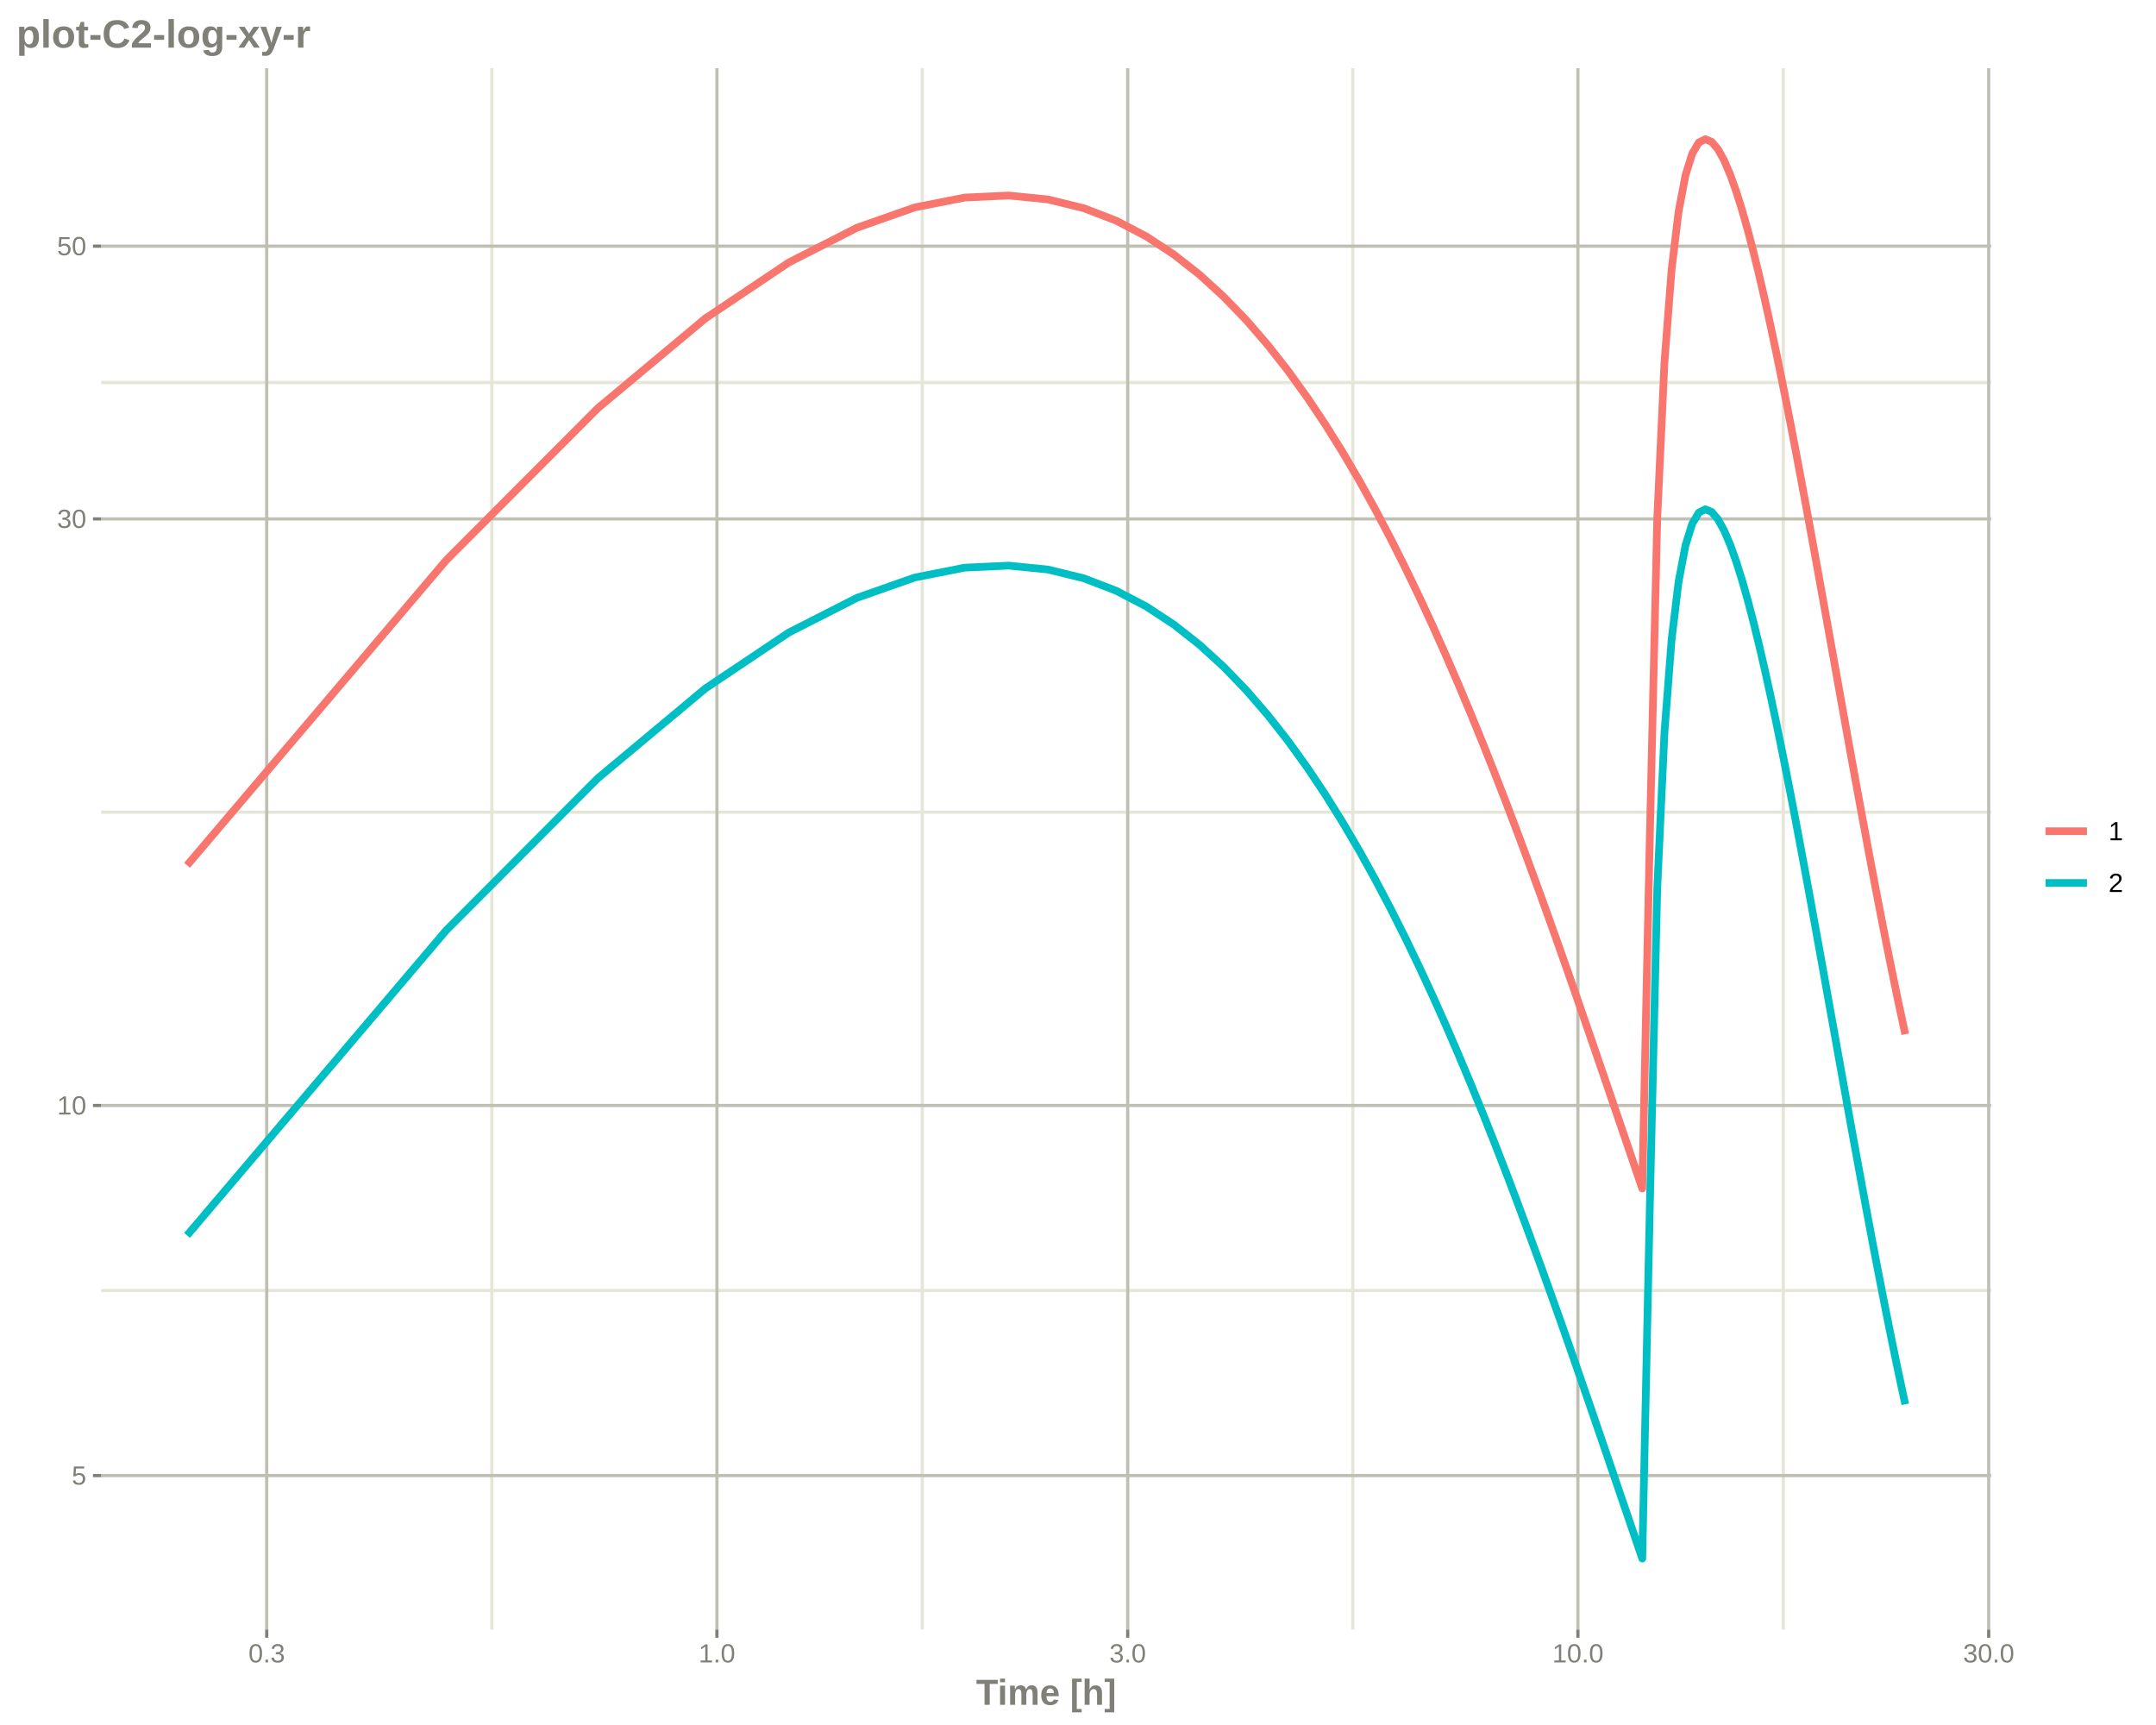
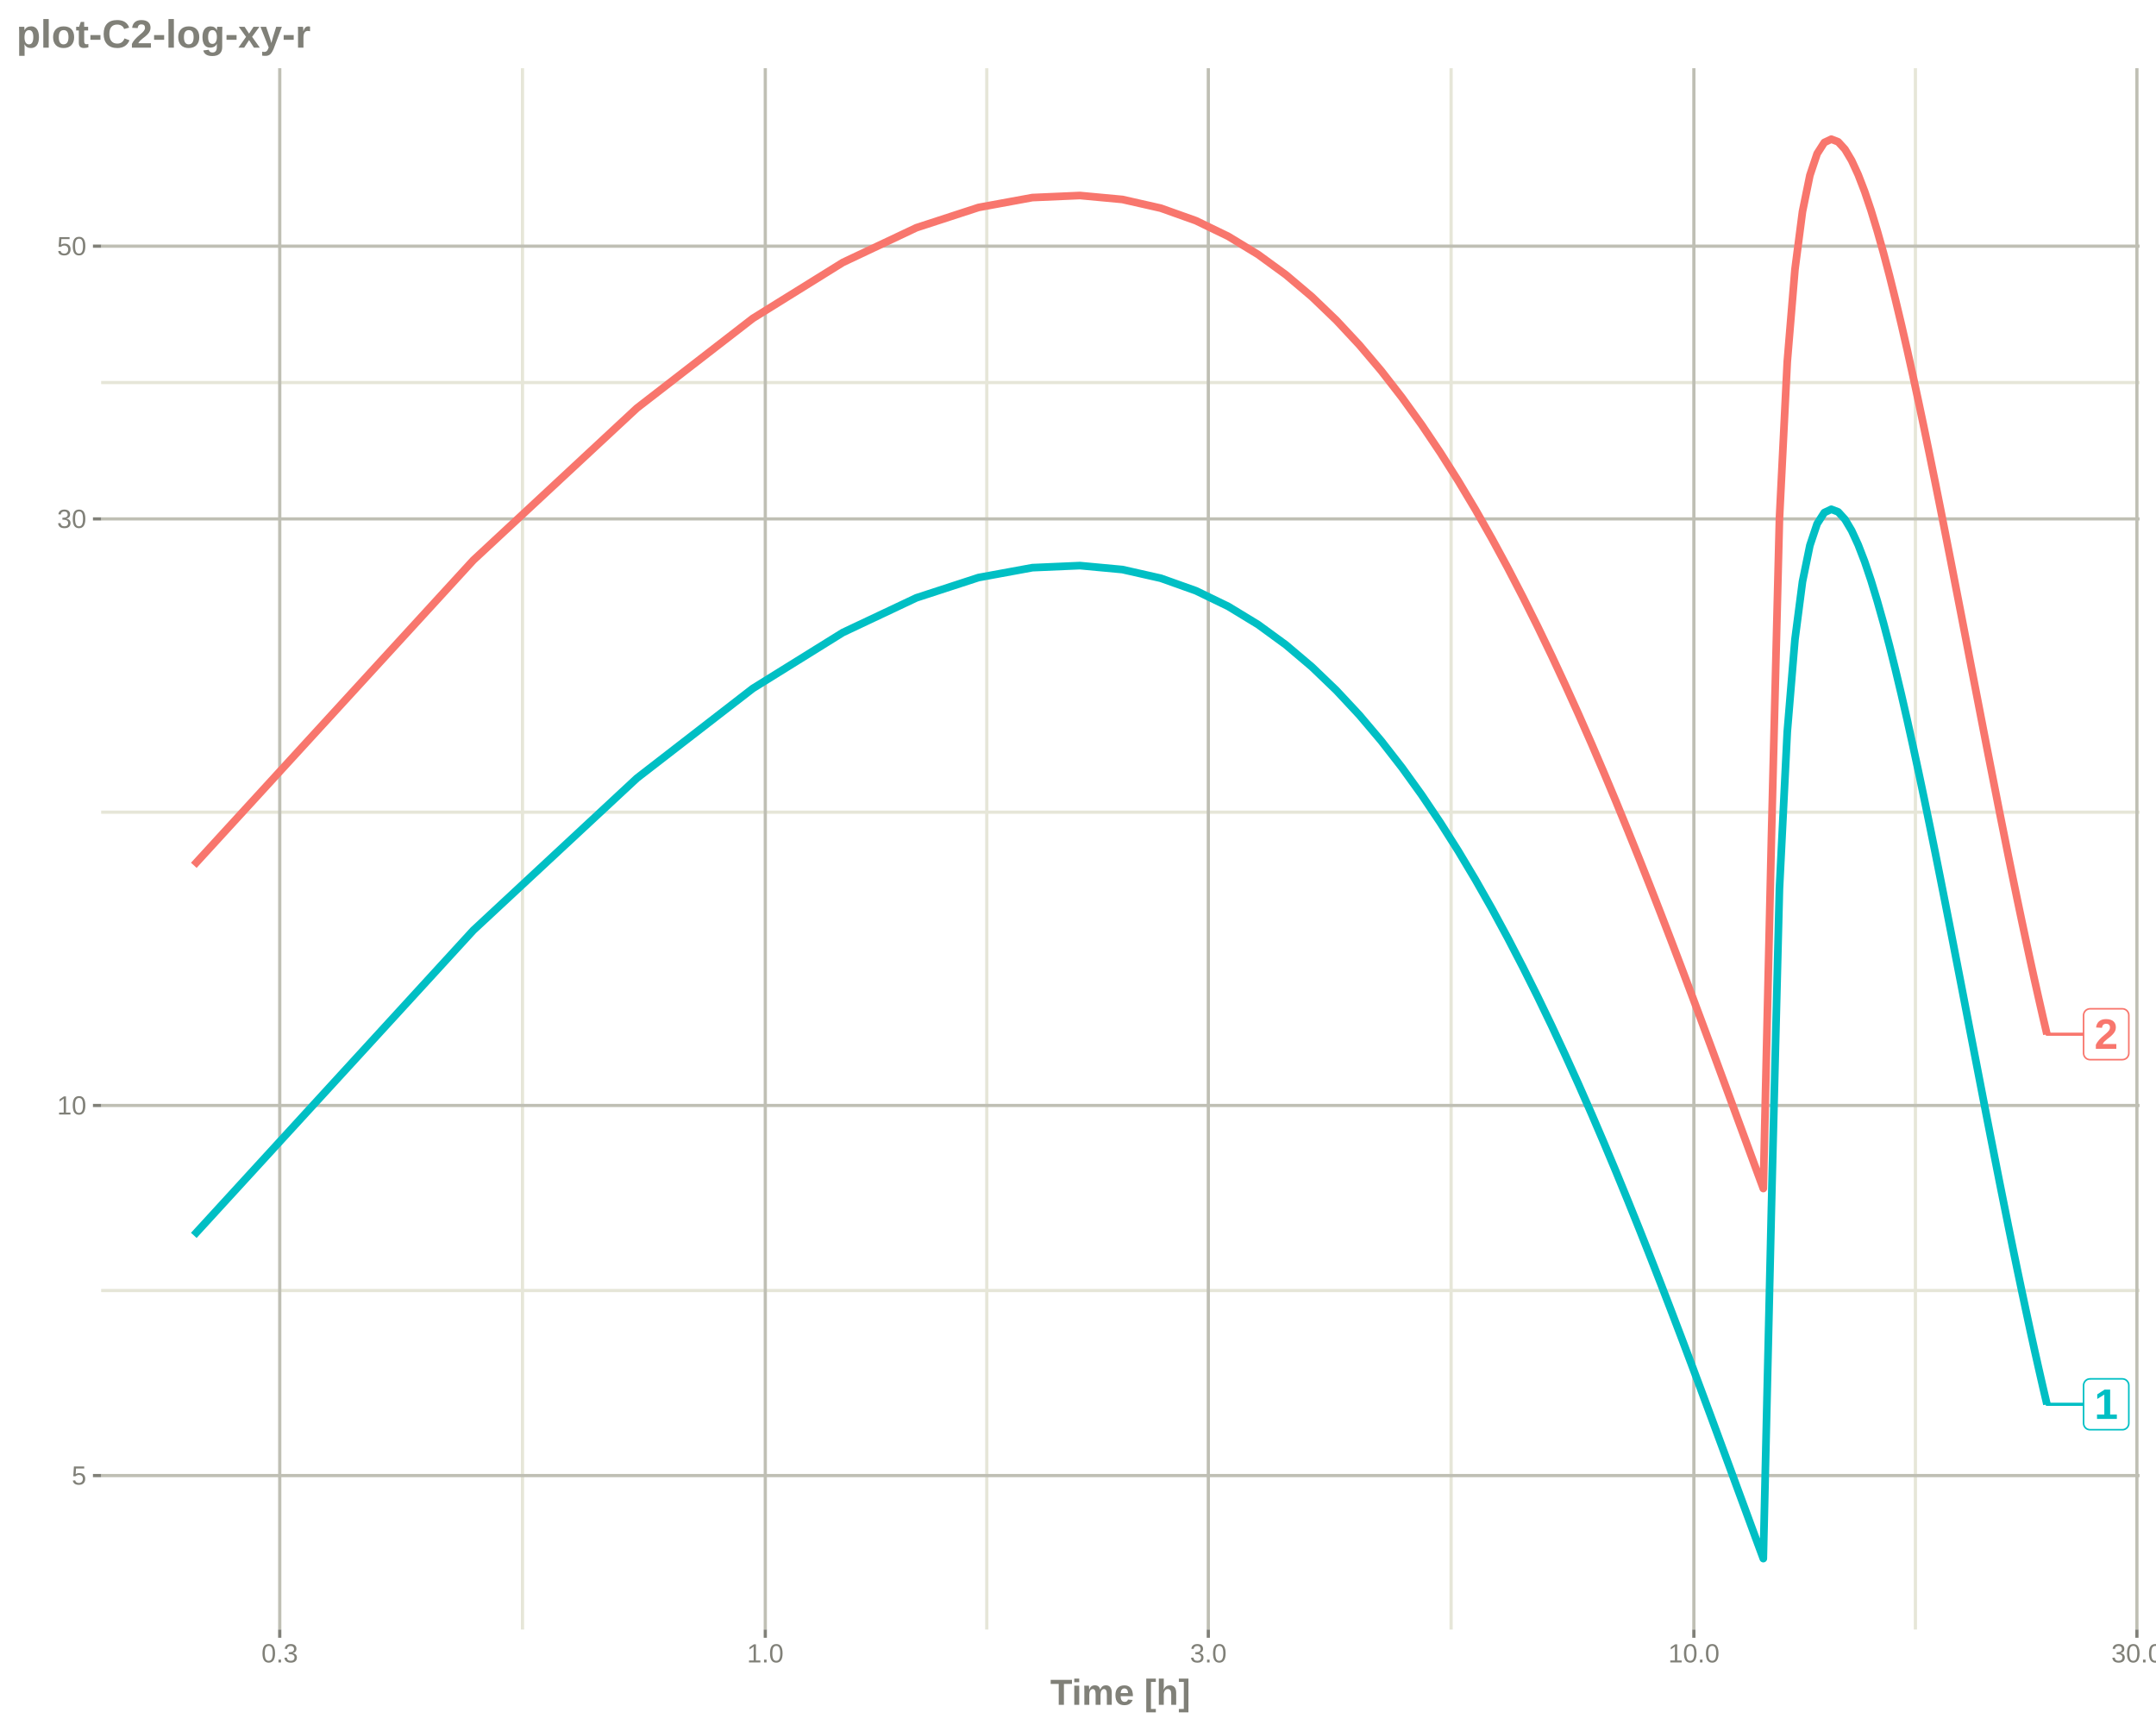
<svg xmlns="http://www.w3.org/2000/svg" viewBox="0 0 720.00 576.00">
  <defs>
    <style type="text/css">
    line, polyline, polygon, path, rect, circle {
      fill: none;
      stroke: #000000;
      stroke-linecap: round;
      stroke-linejoin: round;
      stroke-miterlimit: 10.00;
    }
  </style>
  </defs>
  <rect width="100%" height="100%" style="stroke: none; fill: #FFFFFF;" />
  <rect x="0.00" y="0.00" width="720.00" height="576.00" style="stroke-width: 1.07; stroke: #FFFFFF; fill: #FFFFFF;" />
  <defs>
-     <clipPath id="cpMzMuNzh8NjY0Ljk1fDU0NC4xM3wyMi43Nw==">
-       <rect x="33.78" y="22.77" width="631.18" height="521.36" />
+     <clipPath id="cpMzMuNzh8NzE0LjUyfDU0NC4xM3wyMi43Nw==">
+       <rect x="33.78" y="22.77" width="680.74" height="521.36" />
    </clipPath>
  </defs>
-   <rect x="33.78" y="22.77" width="631.18" height="521.36" style="stroke-width: 1.07; stroke: none; fill: #FFFFFF;" clip-path="url(#cpMzMuNzh8NjY0Ljk1fDU0NC4xM3wyMi43Nw==)" />
-   <polyline points="33.78,430.92 664.95,430.92 " style="stroke-width: 1.07; stroke: #E6E6D8; stroke-linecap: butt;" clip-path="url(#cpMzMuNzh8NjY0Ljk1fDU0NC4xM3wyMi43Nw==)" />
-   <polyline points="33.78,271.20 664.95,271.20 " style="stroke-width: 1.07; stroke: #E6E6D8; stroke-linecap: butt;" clip-path="url(#cpMzMuNzh8NjY0Ljk1fDU0NC4xM3wyMi43Nw==)" />
-   <polyline points="33.78,127.73 664.95,127.73 " style="stroke-width: 1.07; stroke: #E6E6D8; stroke-linecap: butt;" clip-path="url(#cpMzMuNzh8NjY0Ljk1fDU0NC4xM3wyMi43Nw==)" />
-   <polyline points="164.25,544.13 164.25,22.77 " style="stroke-width: 1.07; stroke: #E6E6D8; stroke-linecap: butt;" clip-path="url(#cpMzMuNzh8NjY0Ljk1fDU0NC4xM3wyMi43Nw==)" />
-   <polyline points="308.01,544.13 308.01,22.77 " style="stroke-width: 1.07; stroke: #E6E6D8; stroke-linecap: butt;" clip-path="url(#cpMzMuNzh8NjY0Ljk1fDU0NC4xM3wyMi43Nw==)" />
-   <polyline points="451.77,544.13 451.77,22.77 " style="stroke-width: 1.07; stroke: #E6E6D8; stroke-linecap: butt;" clip-path="url(#cpMzMuNzh8NjY0Ljk1fDU0NC4xM3wyMi43Nw==)" />
-   <polyline points="595.53,544.13 595.53,22.77 " style="stroke-width: 1.07; stroke: #E6E6D8; stroke-linecap: butt;" clip-path="url(#cpMzMuNzh8NjY0Ljk1fDU0NC4xM3wyMi43Nw==)" />
-   <polyline points="33.78,492.71 664.95,492.71 " style="stroke-width: 1.07; stroke: #BFBFB4; stroke-linecap: butt;" clip-path="url(#cpMzMuNzh8NjY0Ljk1fDU0NC4xM3wyMi43Nw==)" />
-   <polyline points="33.78,369.13 664.95,369.13 " style="stroke-width: 1.07; stroke: #BFBFB4; stroke-linecap: butt;" clip-path="url(#cpMzMuNzh8NjY0Ljk1fDU0NC4xM3wyMi43Nw==)" />
-   <polyline points="33.78,173.27 664.95,173.27 " style="stroke-width: 1.07; stroke: #BFBFB4; stroke-linecap: butt;" clip-path="url(#cpMzMuNzh8NjY0Ljk1fDU0NC4xM3wyMi43Nw==)" />
-   <polyline points="33.78,82.20 664.95,82.20 " style="stroke-width: 1.07; stroke: #BFBFB4; stroke-linecap: butt;" clip-path="url(#cpMzMuNzh8NjY0Ljk1fDU0NC4xM3wyMi43Nw==)" />
-   <polyline points="89.07,544.13 89.07,22.77 " style="stroke-width: 1.07; stroke: #BFBFB4; stroke-linecap: butt;" clip-path="url(#cpMzMuNzh8NjY0Ljk1fDU0NC4xM3wyMi43Nw==)" />
-   <polyline points="239.42,544.13 239.42,22.77 " style="stroke-width: 1.07; stroke: #BFBFB4; stroke-linecap: butt;" clip-path="url(#cpMzMuNzh8NjY0Ljk1fDU0NC4xM3wyMi43Nw==)" />
-   <polyline points="376.60,544.13 376.60,22.77 " style="stroke-width: 1.07; stroke: #BFBFB4; stroke-linecap: butt;" clip-path="url(#cpMzMuNzh8NjY0Ljk1fDU0NC4xM3wyMi43Nw==)" />
-   <polyline points="526.94,544.13 526.94,22.77 " style="stroke-width: 1.07; stroke: #BFBFB4; stroke-linecap: butt;" clip-path="url(#cpMzMuNzh8NjY0Ljk1fDU0NC4xM3wyMi43Nw==)" />
-   <polyline points="664.13,544.13 664.13,22.77 " style="stroke-width: 1.07; stroke: #BFBFB4; stroke-linecap: butt;" clip-path="url(#cpMzMuNzh8NjY0Ljk1fDU0NC4xM3wyMi43Nw==)" />
-   <polyline points="62.47,288.94 149.02,187.06 199.65,136.29 235.57,106.31 263.44,87.64 286.20,76.04 305.45,69.27 322.13,65.97 336.84,65.28 349.99,66.60 361.89,69.51 372.76,73.69 382.75,78.91 392.01,84.98 400.62,91.75 408.68,99.11 416.25,106.96 423.39,115.22 430.14,123.82 436.55,132.71 442.64,141.82 448.45,151.13 454.00,160.60 459.31,170.18 464.41,179.86 469.31,189.60 474.02,199.39 478.56,209.20 482.94,219.02 487.18,228.82 491.27,238.59 495.24,248.32 499.08,257.99 502.81,267.59 506.43,277.11 509.94,286.53 513.36,295.85 516.69,305.06 519.94,314.15 523.10,323.11 526.18,331.94 529.19,340.62 532.13,349.15 535.00,357.52 537.81,365.73 540.55,373.77 543.24,381.64 545.87,389.34 548.44,396.86 550.96,279.31 553.44,173.15 555.86,120.82 558.24,89.96 560.57,70.65 562.87,58.54 565.12,51.31 567.33,47.58 569.50,46.47 571.63,47.37 573.73,49.85 575.79,53.59 577.82,58.35 579.82,63.95 581.79,70.23 583.73,77.07 585.63,84.38 587.51,92.06 589.36,100.06 591.18,108.31 592.98,116.76 594.75,125.38 596.50,134.11 598.22,142.92 599.92,151.80 601.59,160.70 603.25,169.61 604.88,178.51 606.49,187.37 608.08,196.18 609.65,204.92 611.20,213.58 612.74,222.15 614.25,230.61 615.75,238.95 617.22,247.16 618.68,255.24 620.13,263.17 621.56,270.96 622.97,278.58 624.36,286.05 625.74,293.34 627.11,300.47 628.46,307.42 629.79,314.19 631.11,320.78 632.42,327.19 633.71,333.42 635.00,339.47 636.26,345.34 " style="stroke-width: 2.56; stroke: #F8766D; stroke-linecap: butt;" clip-path="url(#cpMzMuNzh8NjY0Ljk1fDU0NC4xM3wyMi43Nw==)" />
-   <polyline points="62.47,412.51 149.02,310.64 199.65,259.86 235.57,229.88 263.44,211.21 286.20,199.62 305.45,192.85 322.13,189.55 336.84,188.86 349.99,190.18 361.89,193.08 372.76,197.26 382.75,202.48 392.01,208.55 400.62,215.33 408.68,222.69 416.25,230.54 423.39,238.80 430.14,247.40 436.55,256.28 442.64,265.40 448.45,274.71 454.00,284.17 459.31,293.76 464.41,303.43 469.31,313.18 474.02,322.97 478.56,332.78 482.94,342.59 487.18,352.39 491.27,362.16 495.24,371.89 499.08,381.56 502.81,391.16 506.43,400.68 509.94,410.11 513.36,419.43 516.69,428.64 519.94,437.73 523.10,446.69 526.18,455.51 529.19,464.19 532.13,472.72 535.00,481.09 537.81,489.30 540.55,497.35 543.24,505.22 545.87,512.92 548.44,520.43 550.96,402.88 553.44,296.72 555.86,244.40 558.24,213.53 560.57,194.23 562.87,182.12 565.12,174.89 567.33,171.16 569.50,170.05 571.63,170.94 573.73,173.42 575.79,177.17 577.82,181.93 579.82,187.53 581.79,193.81 583.73,200.65 585.63,207.95 587.51,215.64 589.36,223.64 591.18,231.89 592.98,240.34 594.75,248.95 596.50,257.68 598.22,266.50 599.92,275.37 601.59,284.28 603.25,293.19 604.88,302.08 606.49,310.95 608.08,319.75 609.65,328.50 611.20,337.16 612.74,345.72 614.25,354.18 615.75,362.52 617.22,370.74 618.68,378.82 620.13,386.75 621.56,394.53 622.97,402.16 624.36,409.62 625.74,416.92 627.11,424.04 628.46,430.99 629.79,437.76 631.11,444.36 632.42,450.77 633.71,457.00 635.00,463.05 636.26,468.91 " style="stroke-width: 2.56; stroke: #00BFC4; stroke-linecap: butt;" clip-path="url(#cpMzMuNzh8NjY0Ljk1fDU0NC4xM3wyMi43Nw==)" />
+   <rect x="33.78" y="22.77" width="680.74" height="521.36" style="stroke-width: 1.07; stroke: none; fill: #FFFFFF;" clip-path="url(#cpMzMuNzh8NzE0LjUyfDU0NC4xM3wyMi43Nw==)" />
+   <polyline points="33.78,430.92 714.52,430.92 " style="stroke-width: 1.07; stroke: #E6E6D8; stroke-linecap: butt;" clip-path="url(#cpMzMuNzh8NzE0LjUyfDU0NC4xM3wyMi43Nw==)" />
+   <polyline points="33.78,271.20 714.52,271.20 " style="stroke-width: 1.07; stroke: #E6E6D8; stroke-linecap: butt;" clip-path="url(#cpMzMuNzh8NzE0LjUyfDU0NC4xM3wyMi43Nw==)" />
+   <polyline points="33.78,127.73 714.52,127.73 " style="stroke-width: 1.07; stroke: #E6E6D8; stroke-linecap: butt;" clip-path="url(#cpMzMuNzh8NzE0LjUyfDU0NC4xM3wyMi43Nw==)" />
+   <polyline points="174.49,544.13 174.49,22.77 " style="stroke-width: 1.07; stroke: #E6E6D8; stroke-linecap: butt;" clip-path="url(#cpMzMuNzh8NzE0LjUyfDU0NC4xM3wyMi43Nw==)" />
+   <polyline points="329.54,544.13 329.54,22.77 " style="stroke-width: 1.07; stroke: #E6E6D8; stroke-linecap: butt;" clip-path="url(#cpMzMuNzh8NzE0LjUyfDU0NC4xM3wyMi43Nw==)" />
+   <polyline points="484.60,544.13 484.60,22.77 " style="stroke-width: 1.07; stroke: #E6E6D8; stroke-linecap: butt;" clip-path="url(#cpMzMuNzh8NzE0LjUyfDU0NC4xM3wyMi43Nw==)" />
+   <polyline points="639.65,544.13 639.65,22.77 " style="stroke-width: 1.07; stroke: #E6E6D8; stroke-linecap: butt;" clip-path="url(#cpMzMuNzh8NzE0LjUyfDU0NC4xM3wyMi43Nw==)" />
+   <polyline points="33.78,492.71 714.52,492.71 " style="stroke-width: 1.07; stroke: #BFBFB4; stroke-linecap: butt;" clip-path="url(#cpMzMuNzh8NzE0LjUyfDU0NC4xM3wyMi43Nw==)" />
+   <polyline points="33.78,369.13 714.52,369.13 " style="stroke-width: 1.07; stroke: #BFBFB4; stroke-linecap: butt;" clip-path="url(#cpMzMuNzh8NzE0LjUyfDU0NC4xM3wyMi43Nw==)" />
+   <polyline points="33.78,173.27 714.52,173.27 " style="stroke-width: 1.07; stroke: #BFBFB4; stroke-linecap: butt;" clip-path="url(#cpMzMuNzh8NzE0LjUyfDU0NC4xM3wyMi43Nw==)" />
+   <polyline points="33.78,82.20 714.52,82.20 " style="stroke-width: 1.07; stroke: #BFBFB4; stroke-linecap: butt;" clip-path="url(#cpMzMuNzh8NzE0LjUyfDU0NC4xM3wyMi43Nw==)" />
+   <polyline points="93.42,544.13 93.42,22.77 " style="stroke-width: 1.07; stroke: #BFBFB4; stroke-linecap: butt;" clip-path="url(#cpMzMuNzh8NzE0LjUyfDU0NC4xM3wyMi43Nw==)" />
+   <polyline points="255.57,544.13 255.57,22.77 " style="stroke-width: 1.07; stroke: #BFBFB4; stroke-linecap: butt;" clip-path="url(#cpMzMuNzh8NzE0LjUyfDU0NC4xM3wyMi43Nw==)" />
+   <polyline points="403.52,544.13 403.52,22.77 " style="stroke-width: 1.07; stroke: #BFBFB4; stroke-linecap: butt;" clip-path="url(#cpMzMuNzh8NzE0LjUyfDU0NC4xM3wyMi43Nw==)" />
+   <polyline points="565.67,544.13 565.67,22.77 " style="stroke-width: 1.07; stroke: #BFBFB4; stroke-linecap: butt;" clip-path="url(#cpMzMuNzh8NzE0LjUyfDU0NC4xM3wyMi43Nw==)" />
+   <polyline points="713.63,544.13 713.63,22.77 " style="stroke-width: 1.07; stroke: #BFBFB4; stroke-linecap: butt;" clip-path="url(#cpMzMuNzh8NzE0LjUyfDU0NC4xM3wyMi43Nw==)" />
+   <polyline points="64.72,288.94 158.07,187.06 212.68,136.29 251.42,106.31 281.47,87.64 306.03,76.04 326.79,69.27 344.77,65.97 360.64,65.28 374.82,66.60 387.66,69.51 399.38,73.69 410.16,78.91 420.14,84.98 429.43,91.75 438.12,99.11 446.29,106.96 453.99,115.22 461.27,123.82 468.18,132.71 474.75,141.82 481.01,151.13 487.00,160.60 492.73,170.18 498.23,179.86 503.51,189.60 508.59,199.39 513.49,209.20 518.22,219.02 522.78,228.82 527.20,238.59 531.48,248.32 535.62,257.99 539.64,267.59 543.54,277.11 547.34,286.53 551.03,295.85 554.62,305.06 558.12,314.15 561.53,323.11 564.85,331.94 568.10,340.62 571.27,349.15 574.36,357.52 577.39,365.73 580.35,373.77 583.25,381.64 586.08,389.34 588.86,396.86 591.58,279.31 594.25,173.15 596.86,120.82 599.43,89.96 601.94,70.65 604.42,58.54 606.84,51.31 609.23,47.58 611.57,46.47 613.87,47.37 616.13,49.85 618.36,53.59 620.55,58.35 622.71,63.95 624.83,70.23 626.91,77.07 628.97,84.38 631.00,92.06 632.99,100.06 634.96,108.31 636.90,116.76 638.81,125.38 640.69,134.11 642.55,142.92 644.38,151.80 646.19,160.70 647.97,169.61 649.73,178.51 651.47,187.37 653.18,196.18 654.88,204.92 656.55,213.58 658.20,222.15 659.84,230.61 661.45,238.95 663.04,247.16 664.62,255.24 666.18,263.17 667.71,270.96 669.24,278.58 670.74,286.05 672.23,293.34 673.70,300.47 675.16,307.42 676.60,314.19 678.02,320.78 679.43,327.19 680.83,333.42 682.21,339.47 683.58,345.34 " style="stroke-width: 2.56; stroke: #F8766D; stroke-linecap: butt;" clip-path="url(#cpMzMuNzh8NzE0LjUyfDU0NC4xM3wyMi43Nw==)" />
+   <polyline points="64.72,412.51 158.07,310.64 212.68,259.86 251.42,229.88 281.47,211.21 306.03,199.62 326.79,192.85 344.77,189.55 360.64,188.86 374.82,190.18 387.66,193.08 399.38,197.26 410.16,202.48 420.14,208.55 429.43,215.33 438.12,222.69 446.29,230.54 453.99,238.80 461.27,247.40 468.18,256.28 474.75,265.40 481.01,274.71 487.00,284.17 492.73,293.76 498.23,303.43 503.51,313.18 508.59,322.97 513.49,332.78 518.22,342.59 522.78,352.39 527.20,362.16 531.48,371.89 535.62,381.56 539.64,391.16 543.54,400.68 547.34,410.11 551.03,419.43 554.62,428.64 558.12,437.73 561.53,446.69 564.85,455.51 568.10,464.19 571.27,472.72 574.36,481.09 577.39,489.30 580.35,497.35 583.25,505.22 586.08,512.92 588.86,520.43 591.58,402.88 594.25,296.72 596.86,244.40 599.43,213.53 601.94,194.23 604.42,182.12 606.84,174.89 609.23,171.16 611.57,170.05 613.87,170.94 616.13,173.42 618.36,177.17 620.55,181.93 622.71,187.53 624.83,193.81 626.91,200.65 628.97,207.95 631.00,215.64 632.99,223.64 634.96,231.89 636.90,240.34 638.81,248.95 640.69,257.68 642.55,266.50 644.38,275.37 646.19,284.28 647.97,293.19 649.73,302.08 651.47,310.95 653.18,319.75 654.88,328.50 656.55,337.16 658.20,345.72 659.84,354.18 661.45,362.52 663.04,370.74 664.62,378.82 666.18,386.75 667.71,394.53 669.24,402.16 670.74,409.62 672.23,416.92 673.70,424.04 675.16,430.99 676.60,437.76 678.02,444.36 679.43,450.77 680.83,457.00 682.21,463.05 683.58,468.91 " style="stroke-width: 2.56; stroke: #00BFC4; stroke-linecap: butt;" clip-path="url(#cpMzMuNzh8NzE0LjUyfDU0NC4xM3wyMi43Nw==)" />
+   <line x1="695.81" y1="468.91" x2="683.58" y2="468.91" style="stroke-width: 1.07; stroke: #00BFC4;" clip-path="url(#cpMzMuNzh8NzE0LjUyfDU0NC4xM3wyMi43Nw==)" />
+   <polygon points="697.97,477.40 708.76,477.40 708.67,477.40 709.02,477.39 709.36,477.32 709.69,477.20 709.99,477.02 710.26,476.80 710.49,476.54 710.67,476.25 710.81,475.93 710.89,475.59 710.92,475.24 710.92,475.24 710.92,462.58 710.92,462.58 710.89,462.24 710.81,461.90 710.67,461.58 710.49,461.29 710.26,461.03 709.99,460.81 709.69,460.63 709.36,460.51 709.02,460.44 708.76,460.42 697.97,460.42 698.23,460.44 697.89,460.43 697.54,460.47 697.21,460.56 696.89,460.71 696.61,460.91 696.36,461.15 696.15,461.43 695.99,461.74 695.88,462.07 695.82,462.41 695.81,462.58 695.81,475.24 695.82,475.07 695.82,475.42 695.88,475.76 695.99,476.09 696.15,476.40 696.36,476.68 696.61,476.92 696.89,477.12 697.21,477.26 697.54,477.36 697.89,477.40 " style="stroke-width: 0.53; stroke: #00BFC4; fill: #FFFFFF;" clip-path="url(#cpMzMuNzh8NzE0LjUyfDU0NC4xM3wyMi43Nw==)" />
+   <g clip-path="url(#cpMzMuNzh8NzE0LjUyfDU0NC4xM3wyMi43Nw==)">
+     <text x="699.41" y="473.80" style="font-size: 14.23px; font-weight: bold; fill: #00BFC4; font-family: Liberation Sans;" textLength="7.91px" lengthAdjust="spacingAndGlyphs">1</text>
+   </g>
+   <line x1="695.81" y1="345.34" x2="683.58" y2="345.34" style="stroke-width: 1.07; stroke: #F8766D;" clip-path="url(#cpMzMuNzh8NzE0LjUyfDU0NC4xM3wyMi43Nw==)" />
+   <polygon points="697.97,353.83 708.76,353.83 708.67,353.83 709.02,353.81 709.36,353.74 709.69,353.62 709.99,353.45 710.26,353.23 710.49,352.97 710.67,352.67 710.81,352.35 710.89,352.02 710.92,351.67 710.92,351.67 710.92,339.01 710.92,339.01 710.89,338.66 710.81,338.32 710.67,338.00 710.49,337.71 710.26,337.45 709.99,337.23 709.69,337.06 709.36,336.93 709.02,336.86 708.76,336.85 697.97,336.85 698.23,336.86 697.89,336.85 697.54,336.89 697.21,336.99 696.89,337.14 696.61,337.33 696.36,337.58 696.15,337.85 695.99,338.16 695.88,338.49 695.82,338.83 695.81,339.01 695.81,351.67 695.82,351.50 695.82,351.84 695.88,352.19 695.99,352.52 696.15,352.82 696.36,353.10 696.61,353.34 696.89,353.54 697.21,353.69 697.54,353.79 697.89,353.83 " style="stroke-width: 0.53; stroke: #F8766D; fill: #FFFFFF;" clip-path="url(#cpMzMuNzh8NzE0LjUyfDU0NC4xM3wyMi43Nw==)" />
+   <g clip-path="url(#cpMzMuNzh8NzE0LjUyfDU0NC4xM3wyMi43Nw==)">
+     <text x="699.41" y="350.23" style="font-size: 14.23px; font-weight: bold; fill: #F8766D; font-family: Liberation Sans;" textLength="7.91px" lengthAdjust="spacingAndGlyphs">2</text>
+   </g>
  <defs>
    <clipPath id="cpMC4wMHw3MjAuMDB8NTc2LjAwfDAuMDA=">
      <rect x="0.00" y="0.00" width="720.00" height="576.00" />
    </clipPath>
  </defs>
  <g clip-path="url(#cpMC4wMHw3MjAuMDB8NTc2LjAwfDAuMDA=)">
    <text x="23.95" y="495.73" style="font-size: 8.80px; fill: #808078; font-family: Liberation Sans;" textLength="4.89px" lengthAdjust="spacingAndGlyphs">5</text>
  </g>
  <g clip-path="url(#cpMC4wMHw3MjAuMDB8NTc2LjAwfDAuMDA=)">
    <text x="19.06" y="372.15" style="font-size: 8.80px; fill: #808078; font-family: Liberation Sans;" textLength="9.78px" lengthAdjust="spacingAndGlyphs">10</text>
  </g>
  <g clip-path="url(#cpMC4wMHw3MjAuMDB8NTc2LjAwfDAuMDA=)">
    <text x="19.06" y="176.29" style="font-size: 8.80px; fill: #808078; font-family: Liberation Sans;" textLength="9.78px" lengthAdjust="spacingAndGlyphs">30</text>
  </g>
  <g clip-path="url(#cpMC4wMHw3MjAuMDB8NTc2LjAwfDAuMDA=)">
    <text x="19.06" y="85.22" style="font-size: 8.80px; fill: #808078; font-family: Liberation Sans;" textLength="9.78px" lengthAdjust="spacingAndGlyphs">50</text>
  </g>
  <polyline points="31.04,492.71 33.78,492.71 " style="stroke-width: 1.07; stroke: #808078; stroke-linecap: butt;" clip-path="url(#cpMC4wMHw3MjAuMDB8NTc2LjAwfDAuMDA=)" />
  <polyline points="31.04,369.13 33.78,369.13 " style="stroke-width: 1.07; stroke: #808078; stroke-linecap: butt;" clip-path="url(#cpMC4wMHw3MjAuMDB8NTc2LjAwfDAuMDA=)" />
  <polyline points="31.04,173.27 33.78,173.27 " style="stroke-width: 1.07; stroke: #808078; stroke-linecap: butt;" clip-path="url(#cpMC4wMHw3MjAuMDB8NTc2LjAwfDAuMDA=)" />
  <polyline points="31.04,82.20 33.78,82.20 " style="stroke-width: 1.07; stroke: #808078; stroke-linecap: butt;" clip-path="url(#cpMC4wMHw3MjAuMDB8NTc2LjAwfDAuMDA=)" />
-   <polyline points="89.07,546.87 89.07,544.13 " style="stroke-width: 1.07; stroke: #808078; stroke-linecap: butt;" clip-path="url(#cpMC4wMHw3MjAuMDB8NTc2LjAwfDAuMDA=)" />
-   <polyline points="239.42,546.87 239.42,544.13 " style="stroke-width: 1.07; stroke: #808078; stroke-linecap: butt;" clip-path="url(#cpMC4wMHw3MjAuMDB8NTc2LjAwfDAuMDA=)" />
-   <polyline points="376.60,546.87 376.60,544.13 " style="stroke-width: 1.07; stroke: #808078; stroke-linecap: butt;" clip-path="url(#cpMC4wMHw3MjAuMDB8NTc2LjAwfDAuMDA=)" />
-   <polyline points="526.94,546.87 526.94,544.13 " style="stroke-width: 1.07; stroke: #808078; stroke-linecap: butt;" clip-path="url(#cpMC4wMHw3MjAuMDB8NTc2LjAwfDAuMDA=)" />
-   <polyline points="664.13,546.87 664.13,544.13 " style="stroke-width: 1.07; stroke: #808078; stroke-linecap: butt;" clip-path="url(#cpMC4wMHw3MjAuMDB8NTc2LjAwfDAuMDA=)" />
+   <polyline points="93.42,546.87 93.42,544.13 " style="stroke-width: 1.07; stroke: #808078; stroke-linecap: butt;" clip-path="url(#cpMC4wMHw3MjAuMDB8NTc2LjAwfDAuMDA=)" />
+   <polyline points="255.57,546.87 255.57,544.13 " style="stroke-width: 1.07; stroke: #808078; stroke-linecap: butt;" clip-path="url(#cpMC4wMHw3MjAuMDB8NTc2LjAwfDAuMDA=)" />
+   <polyline points="403.52,546.87 403.52,544.13 " style="stroke-width: 1.07; stroke: #808078; stroke-linecap: butt;" clip-path="url(#cpMC4wMHw3MjAuMDB8NTc2LjAwfDAuMDA=)" />
+   <polyline points="565.67,546.87 565.67,544.13 " style="stroke-width: 1.07; stroke: #808078; stroke-linecap: butt;" clip-path="url(#cpMC4wMHw3MjAuMDB8NTc2LjAwfDAuMDA=)" />
+   <polyline points="713.63,546.87 713.63,544.13 " style="stroke-width: 1.07; stroke: #808078; stroke-linecap: butt;" clip-path="url(#cpMC4wMHw3MjAuMDB8NTc2LjAwfDAuMDA=)" />
  <g clip-path="url(#cpMC4wMHw3MjAuMDB8NTc2LjAwfDAuMDA=)">
-     <text x="82.97" y="555.11" style="font-size: 8.80px; fill: #808078; font-family: Liberation Sans;" textLength="12.22px" lengthAdjust="spacingAndGlyphs">0.3</text>
+     <text x="87.31" y="555.11" style="font-size: 8.80px; fill: #808078; font-family: Liberation Sans;" textLength="12.22px" lengthAdjust="spacingAndGlyphs">0.3</text>
  </g>
  <g clip-path="url(#cpMC4wMHw3MjAuMDB8NTc2LjAwfDAuMDA=)">
-     <text x="233.31" y="555.11" style="font-size: 8.80px; fill: #808078; font-family: Liberation Sans;" textLength="12.22px" lengthAdjust="spacingAndGlyphs">1.0</text>
+     <text x="249.46" y="555.11" style="font-size: 8.80px; fill: #808078; font-family: Liberation Sans;" textLength="12.22px" lengthAdjust="spacingAndGlyphs">1.0</text>
  </g>
  <g clip-path="url(#cpMC4wMHw3MjAuMDB8NTc2LjAwfDAuMDA=)">
-     <text x="370.49" y="555.11" style="font-size: 8.80px; fill: #808078; font-family: Liberation Sans;" textLength="12.22px" lengthAdjust="spacingAndGlyphs">3.0</text>
+     <text x="397.41" y="555.11" style="font-size: 8.80px; fill: #808078; font-family: Liberation Sans;" textLength="12.22px" lengthAdjust="spacingAndGlyphs">3.0</text>
  </g>
  <g clip-path="url(#cpMC4wMHw3MjAuMDB8NTc2LjAwfDAuMDA=)">
-     <text x="518.39" y="555.11" style="font-size: 8.80px; fill: #808078; font-family: Liberation Sans;" textLength="17.11px" lengthAdjust="spacingAndGlyphs">10.0</text>
+     <text x="557.12" y="555.11" style="font-size: 8.80px; fill: #808078; font-family: Liberation Sans;" textLength="17.11px" lengthAdjust="spacingAndGlyphs">10.0</text>
  </g>
  <g clip-path="url(#cpMC4wMHw3MjAuMDB8NTc2LjAwfDAuMDA=)">
-     <text x="655.57" y="555.11" style="font-size: 8.80px; fill: #808078; font-family: Liberation Sans;" textLength="17.11px" lengthAdjust="spacingAndGlyphs">30.0</text>
+     <text x="705.08" y="555.11" style="font-size: 8.80px; fill: #808078; font-family: Liberation Sans;" textLength="17.11px" lengthAdjust="spacingAndGlyphs">30.0</text>
  </g>
  <g clip-path="url(#cpMC4wMHw3MjAuMDB8NTc2LjAwfDAuMDA=)">
-     <text x="325.96" y="569.26" style="font-size: 12.10px; font-weight: bold; fill: #808078; font-family: Liberation Sans;" textLength="46.81px" lengthAdjust="spacingAndGlyphs">Time [h]</text>
-   </g>
-   <rect x="675.91" y="257.95" width="38.61" height="51.00" style="stroke-width: 1.07; stroke: none; fill: #FFFFFF;" clip-path="url(#cpMC4wMHw3MjAuMDB8NTc2LjAwfDAuMDA=)" />
-   <rect x="681.39" y="268.91" width="17.28" height="17.28" style="stroke-width: 1.07; stroke: none; fill: #FFFFFF;" clip-path="url(#cpMC4wMHw3MjAuMDB8NTc2LjAwfDAuMDA=)" />
-   <line x1="683.12" y1="277.55" x2="696.94" y2="277.55" style="stroke-width: 2.56; stroke: #F8766D; stroke-linecap: butt;" clip-path="url(#cpMC4wMHw3MjAuMDB8NTc2LjAwfDAuMDA=)" />
-   <rect x="681.39" y="286.19" width="17.28" height="17.28" style="stroke-width: 1.07; stroke: none; fill: #FFFFFF;" clip-path="url(#cpMC4wMHw3MjAuMDB8NTc2LjAwfDAuMDA=)" />
-   <line x1="683.12" y1="294.83" x2="696.94" y2="294.83" style="stroke-width: 2.56; stroke: #00BFC4; stroke-linecap: butt;" clip-path="url(#cpMC4wMHw3MjAuMDB8NTc2LjAwfDAuMDA=)" />
-   <g clip-path="url(#cpMC4wMHw3MjAuMDB8NTc2LjAwfDAuMDA=)">
-     <text x="704.15" y="280.57" style="font-size: 8.80px; font-family: Liberation Sans;" textLength="4.89px" lengthAdjust="spacingAndGlyphs">1</text>
-   </g>
-   <g clip-path="url(#cpMC4wMHw3MjAuMDB8NTc2LjAwfDAuMDA=)">
-     <text x="704.15" y="297.85" style="font-size: 8.80px; font-family: Liberation Sans;" textLength="4.89px" lengthAdjust="spacingAndGlyphs">2</text>
+     <text x="350.74" y="569.26" style="font-size: 12.10px; font-weight: bold; fill: #808078; font-family: Liberation Sans;" textLength="46.81px" lengthAdjust="spacingAndGlyphs">Time [h]</text>
  </g>
  <g clip-path="url(#cpMC4wMHw3MjAuMDB8NTc2LjAwfDAuMDA=)">
    <text x="5.48" y="15.92" style="font-size: 13.20px; font-weight: bold; fill: #808078; font-family: Liberation Sans;" textLength="98.16px" lengthAdjust="spacingAndGlyphs">plot-C2-log-xy-r</text>
  </g>
</svg>
